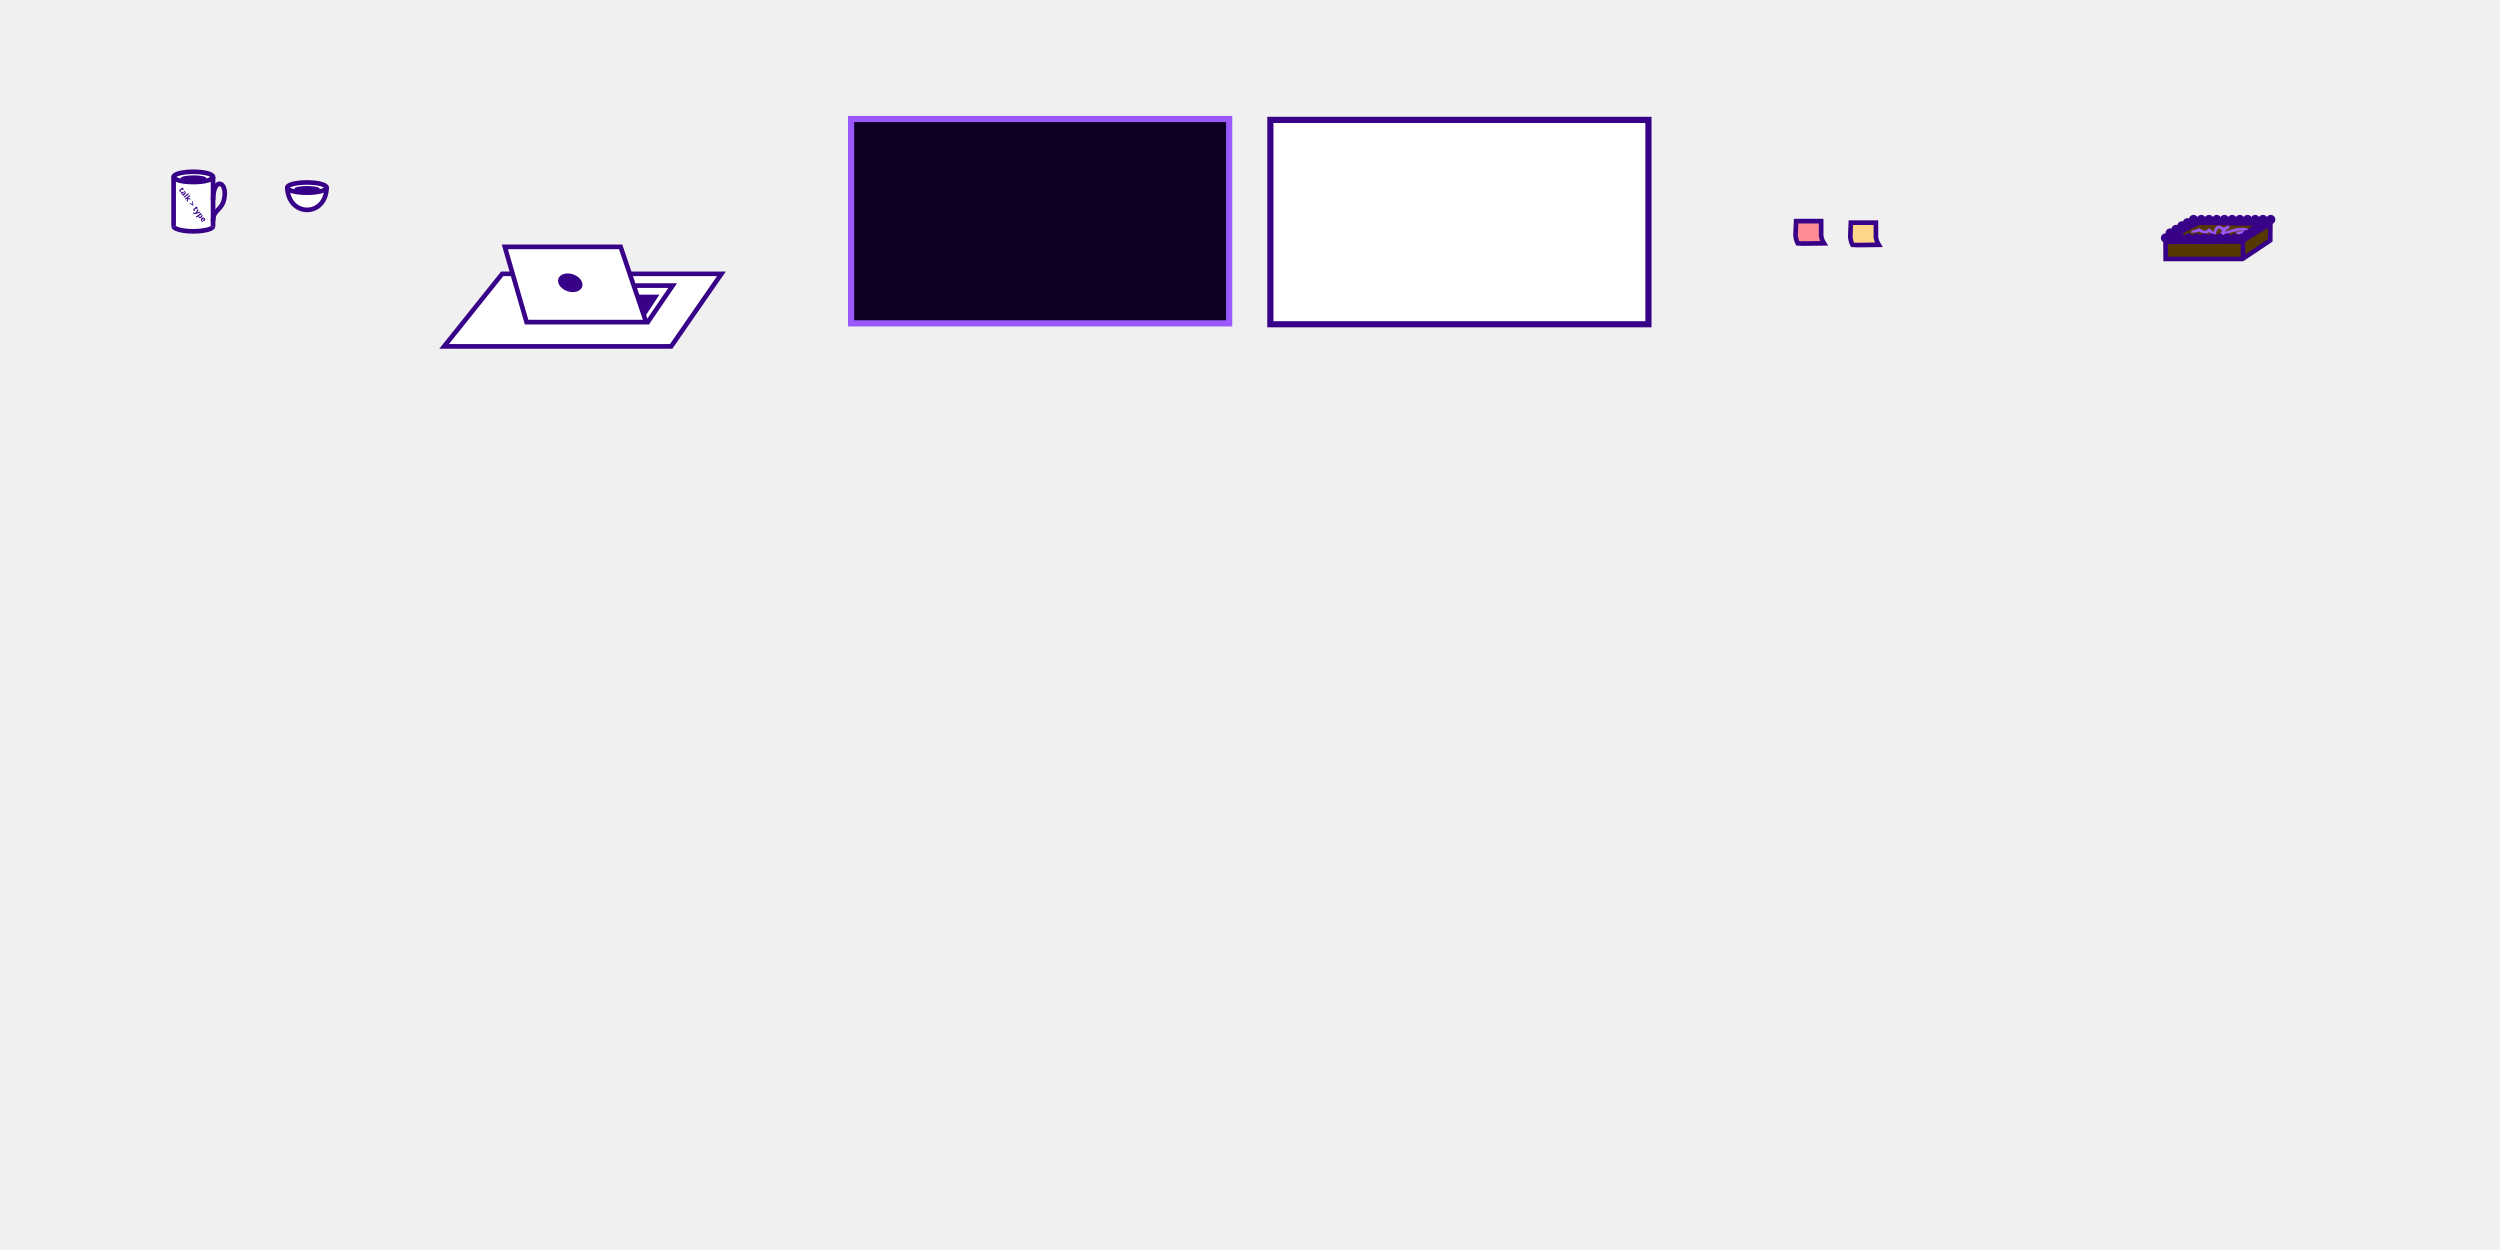
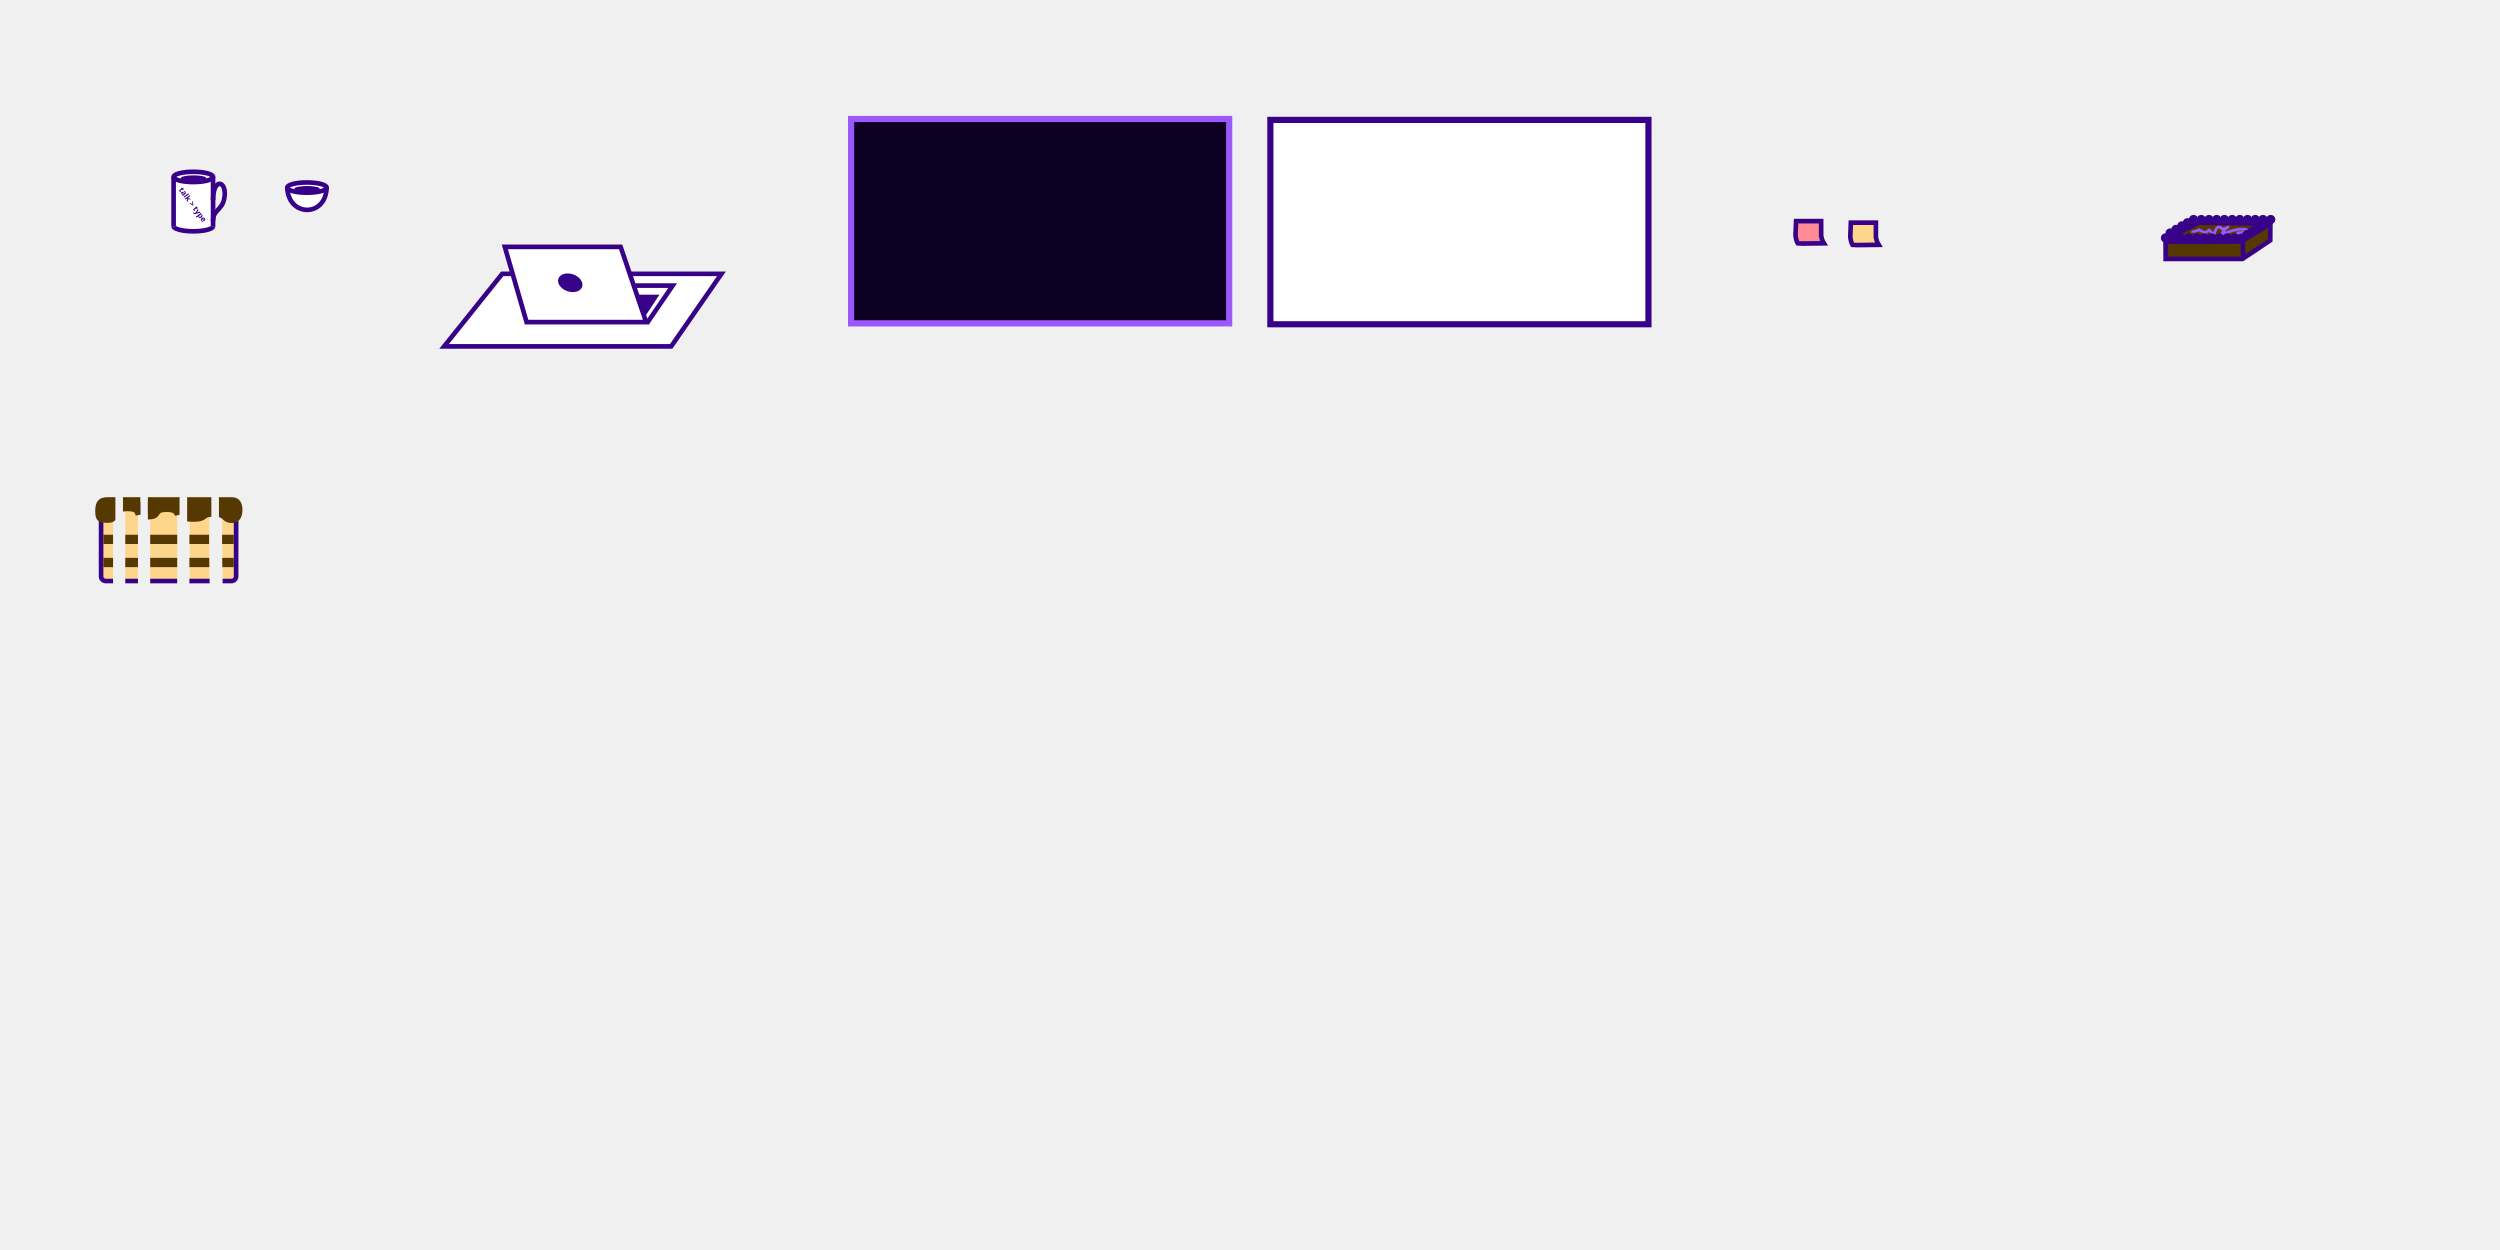
<svg xmlns="http://www.w3.org/2000/svg" xmlns:xlink="http://www.w3.org/1999/xlink" width="6480" height="3240" viewBox="0 0 540 270" version="1.1" id="svg1">
  <defs id="defs1">
    <linearGradient id="swatch44">
      <stop style="stop-color:#ff80f1;stop-opacity:1;" offset="0" id="stop44" />
    </linearGradient>
    <linearGradient id="swatch43">
      <stop style="stop-color:#ff80f1;stop-opacity:1;" offset="0" id="stop43" />
    </linearGradient>
    <pattern xlink:href="#pattern12" preserveAspectRatio="xMidYMid" id="pattern15" patternTransform="translate(-4.2089842e-6,-2.1347655e-5)" />
    <pattern xlink:href="#pattern11" preserveAspectRatio="xMidYMid" id="pattern13" patternTransform="translate(-4.2089842e-6,-1.1347656e-5)" />
    <pattern patternUnits="userSpaceOnUse" width="145.163" height="23.961" patternTransform="translate(194.6471,528.9346)" preserveAspectRatio="xMidYMid" id="pattern11">
      <rect style="fill:#ffffff;stroke:#6002ee;stroke-width:12;stroke-dasharray:none" id="rect11-6" width="133.163" height="11.961" x="6" y="6" rx="18" />
    </pattern>
    <pattern patternUnits="userSpaceOnUse" width="145.163" height="23.961" patternTransform="translate(194.6471,528.9346)" preserveAspectRatio="xMidYMid" id="pattern12">
      <rect style="fill:url(#pattern13);stroke:none" width="145.163" height="23.961" x="0" y="0" id="rect12" />
    </pattern>
    <pattern patternUnits="userSpaceOnUse" width="145.163" height="23.961" patternTransform="translate(194.6471,528.9346)" preserveAspectRatio="xMidYMid" id="pattern14">
      <rect style="fill:url(#pattern15);stroke:none" width="145.163" height="23.961" x="0" y="0" id="rect13" />
    </pattern>
  </defs>
  <g id="layer1">
+     <rect style="fill:#fed68b;fill-opacity:1;stroke:none;stroke-width:1;stroke-dasharray:none;stroke-opacity:1" id="rect34" width="2.74" height="17.058" x="27.065" y="108.463" />
+     <rect style="fill:#fed68b;fill-opacity:1;stroke:none;stroke-width:1;stroke-dasharray:none;stroke-opacity:1" id="rect34-1" width="5.82" height="17.104" x="32.452" y="108.375" />
+     <rect style="fill:#fed68b;fill-opacity:1;stroke:none;stroke-width:1;stroke-dasharray:none;stroke-opacity:1" id="rect34-1-3" width="4.237" height="16.595" x="40.975" y="108.999" />
    <path style="fill:#ffffff;fill-opacity:1;stroke:#370188;stroke-width:1;stroke-linejoin:miter;stroke-dasharray:none;stroke-opacity:1" d="M 155.832,59.145 H 108.478 L 95.925,74.823 h 49.046 z" id="path2-3" />
    <path style="fill:#ffffff;fill-opacity:1;stroke:#370188;stroke-width:1;stroke-linejoin:miter;stroke-dasharray:none;stroke-opacity:1" d="m 139.784,69.76 5.512,-8.069 h -8.096" id="path21" />
    <path style="fill:#ffffff;fill-opacity:1;stroke:#370188;stroke-width:1;stroke-linejoin:miter;stroke-dasharray:none;stroke-opacity:1" d="m 139.567,69.58 h -25.825 l -4.7,-16.255 h 25.015 z" id="path18" />
    <ellipse style="fill:#370188;fill-opacity:1;stroke:#370188;stroke-width:0.745;stroke-linejoin:miter;stroke-dasharray:none;stroke-opacity:1" id="path20" cx="-106.287" cy="63.371" rx="2.207" ry="1.718" transform="matrix(-1,0,0.2664838,0.9638394,0,0)" />
    <path style="fill:#370188;fill-opacity:1;stroke:#370188;stroke-width:0.813;stroke-linejoin:miter;stroke-dasharray:none;stroke-opacity:1" d="m 139.194,67.838 2.486,-3.778 h -3.804 z" id="path22" />
    <rect style="fill:#ffffff;fill-opacity:1;stroke:none;stroke-width:0.5;stroke-linecap:round;stroke-dasharray:none;stroke-opacity:1" id="rect14" width="8.425" height="11.863" x="37.599" y="37.613" />
    <ellipse style="fill:#ffffff;fill-opacity:1;stroke:#370188;stroke-width:1.005;stroke-opacity:1" id="path2-5-03-8" cx="41.76" cy="38.214" rx="4.259" ry="1.108" />
    <path style="fill:#ffffff;fill-opacity:1;stroke:#370188;stroke-width:1.005;stroke-opacity:1" id="path2-5-03-3-2" d="m 46.019,48.856 a 4.259,1.108 0 0 1 -2.129,0.959 4.259,1.108 0 0 1 -4.259,0 4.259,1.108 0 0 1 -2.129,-0.959" />
    <ellipse style="fill:#370188;fill-opacity:1;stroke:none;stroke-width:1.96" id="path20-5-6-6" cx="41.797" cy="38.465" rx="2.753" ry="0.59" />
    <path style="fill:#885901;stroke:#370188;stroke-width:1" d="M 37.499,38.204 V 48.88" id="path2-5" />
    <path style="fill:#885901;stroke:#370188;stroke-width:1" d="M 46.021,38.204 V 48.88" id="path2-55-0" />
    <text xml:space="preserve" style="font-weight:bold;font-size:1.667px;font-family:'Josefin Slab';-inkscape-font-specification:'Josefin Slab Bold';text-align:start;letter-spacing:0px;word-spacing:0px;writing-mode:lr-tb;direction:ltr;text-anchor:start;fill:#370188;fill-opacity:1;stroke:none;stroke-width:2.146" x="55.876" y="-6.748" id="text2-5" transform="rotate(53.65879)">
      <tspan style="font-style:normal;font-variant:normal;font-weight:900;font-stretch:normal;font-size:1.667px;font-family:Montserrat;-inkscape-font-specification:'Montserrat Heavy';fill:#370188;fill-opacity:1;stroke:none;stroke-width:2.146" x="55.876" y="-6.748" id="tspan5-3">talk &gt; type</tspan>
    </text>
    <path style="fill:none;fill-opacity:1;stroke:#370188;stroke-width:1;stroke-opacity:1" d="m 46.018,43.253 c 0,-5.226 3.246,-4.159 2.392,-0.237 -0.545,2.503 -2.395,2.231 -2.395,4.782" id="path6-6" />
    <rect style="fill:#0e0023;fill-opacity:1;stroke:#9a58fd;stroke-width:1.333;stroke-linecap:round;stroke-dasharray:none;stroke-opacity:1" id="rect37" width="81.667" height="44.144" x="183.835" y="25.706" />
    <rect style="fill:#ffffff;fill-opacity:1;stroke:#370188;stroke-width:1.333;stroke-linecap:round;stroke-dasharray:none;stroke-opacity:1" id="rect37-0" width="81.667" height="44.144" x="274.399" y="25.895" />
    <path style="fill:#fe8b96;fill-opacity:1;stroke:#370188;stroke-width:1;stroke-linejoin:miter;stroke-dasharray:none;stroke-opacity:1" d="m 387.957,47.767 h 5.412 v 3.184 c 0,0 0.19,0.999 0.573,1.592 -1.649,7.24e-4 -4.715,0.127 -5.625,0.028 -0.402,-0.691 -0.488,-1.747 -0.488,-1.747 z" id="path2" />
    <path style="fill:#fed68b;fill-opacity:1;stroke:#370188;stroke-width:1;stroke-linejoin:miter;stroke-dasharray:none;stroke-opacity:1" d="m 399.787,48.094 h 5.412 v 3.184 c 0,0 0.19,0.999 0.573,1.592 -1.649,7.24e-4 -4.715,0.127 -5.625,0.028 -0.402,-0.691 -0.488,-1.747 -0.488,-1.747 z" id="path2-41" />
    <path style="fill:#ffffff;fill-opacity:1;stroke:#370188;stroke-width:1;stroke-opacity:1;stroke-dasharray:none" d="m 62.048,40.491 c 0.205,6.431 8.369,6.49 8.506,-0.01" id="path18-9" />
    <ellipse style="fill:#ffffff;fill-opacity:1;stroke:#370188;stroke-width:1;stroke-opacity:1;stroke-dasharray:none" id="path2-7" cx="66.3" cy="40.516" rx="4.259" ry="1.108" />
    <ellipse style="fill:#370188;fill-opacity:1;stroke:none;stroke-width:1.96" id="path20-3" cx="66.319" cy="40.767" rx="2.753" ry="0.59" />
    <path style="fill:#563801;fill-opacity:1;stroke:#370188;stroke-width:1;stroke-dasharray:none;stroke-opacity:1" d="m 490.402,48.353 -15.452,-0.266 -7.193,3.597 0.028,4.252 16.58,0.004 6.007,-4.023 z" id="path8" />
    <path style="fill:none;fill-opacity:1;stroke:#370188;stroke-width:1;stroke-dasharray:none;stroke-opacity:1" d="m 490.274,48.405 -6.103,3.749 -16.276,0.085" id="path9" />
    <path style="fill:none;fill-opacity:1;stroke:#9a58fd;stroke-width:0.605;stroke-dasharray:none;stroke-opacity:1" d="m 483.056,50.301 c 0.698,0.017 1.415,-0.076 2.002,-0.263 0.039,-0.012 0.059,-0.036 0.1,-0.048 0.045,-0.013 0.108,-0.009 0.15,-0.024 0.03,-0.011 0.024,-0.035 0.05,-0.048 0.104,-0.049 -0.004,0.076 0.1,-0.024 0.068,-0.065 -0.072,-0.178 -0.15,-0.215 -0.076,-0.036 -0.159,-0.093 -0.25,-0.119 -0.333,-0.095 -1.389,-0.065 -1.752,0 -0.756,0.135 -1.401,0.345 -2.052,0.573 -0.295,0.103 -0.618,0.255 -0.951,0.334 -0.061,0.015 -0.139,0.009 -0.2,0.024 -0.021,0.005 -0.026,0.024 -0.05,0.024 -0.134,0 -0.006,-0.23 0,-0.239 0.143,-0.205 0.272,-0.422 0.45,-0.621 0.14,-0.156 0.342,-0.302 0.501,-0.454 0.03,-0.028 0.177,-0.191 0.25,-0.191 0.017,0 0,0.016 0,0.024 0,0.016 0.015,0.058 0,0.072 -0.033,0.031 -0.098,0.027 -0.15,0.048 -0.073,0.029 -0.128,0.067 -0.2,0.096 -0.158,0.063 -0.368,0.1 -0.551,0.143 -0.722,0.172 -0.414,-0.334 -0.951,-0.334 -0.035,0 -0.219,-0.007 -0.25,0 -0.303,0.072 -0.386,0.273 -0.45,0.406 -0.144,0.298 -0.072,0.035 -0.2,0.382 -0.273,0.737 0.11,-0.192 -0.1,0.31 -0.012,0.029 -0.153,0.431 -0.25,0.478 -0.061,0.029 -0.12,-0.058 -0.2,-0.143 -0.206,-0.222 -0.4,-0.446 -0.601,-0.669 -0.021,-0.023 -0.023,-0.05 -0.05,-0.072 -0.018,-0.014 -0.184,-0.096 -0.2,-0.096 -0.033,0 0,0.032 0,0.048 0,0.066 0.015,0.034 -0.05,0.096 -0.182,0.173 -0.425,0.43 -0.951,0.358 -0.25,-0.034 -0.731,-0.328 -0.901,-0.43 -0.026,-0.015 -0.194,-0.143 -0.2,-0.143 -0.017,0 0,0.016 0,0.024 0,0.04 0.008,0.059 -0.05,0.096 -0.084,0.053 -0.635,0.196 -0.751,0.215 -0.302,0.048 -0.665,0.128 -0.665,0.34" id="path10" />
    <circle style="fill:none;fill-opacity:1;stroke:#370188;stroke-width:1;stroke-dasharray:none;stroke-opacity:1" id="path11" cx="-488.998" cy="48.427" r="0.507" transform="scale(-1,1)" />
    <circle style="fill:none;fill-opacity:1;stroke:#370188;stroke-width:1;stroke-dasharray:none;stroke-opacity:1" id="path11-6" cx="-486.558" cy="49.921" r="0.507" transform="scale(-1,1)" />
    <circle style="fill:none;fill-opacity:1;stroke:#370188;stroke-width:1;stroke-dasharray:none;stroke-opacity:1" id="path11-5" cx="-487.52" cy="49.303" r="0.507" transform="scale(-1,1)" />
    <circle style="fill:none;fill-opacity:1;stroke:#370188;stroke-width:1;stroke-dasharray:none;stroke-opacity:1" id="path11-6-2" cx="-485.389" cy="50.643" r="0.507" transform="scale(-1,1)" />
    <circle style="fill:none;fill-opacity:1;stroke:#370188;stroke-width:1;stroke-dasharray:none;stroke-opacity:1" id="path11-3" cx="-472.489" cy="48.118" r="0.507" transform="scale(-1,1)" />
    <circle style="fill:none;fill-opacity:1;stroke:#370188;stroke-width:1;stroke-dasharray:none;stroke-opacity:1" id="path11-6-25" cx="-471.286" cy="48.788" r="0.507" transform="scale(-1,1)" />
    <circle style="fill:none;fill-opacity:1;stroke:#370188;stroke-width:1;stroke-dasharray:none;stroke-opacity:1" id="path11-5-6" cx="-468.744" cy="50.333" r="0.507" transform="scale(-1,1)" />
    <circle style="fill:none;fill-opacity:1;stroke:#370188;stroke-width:1;stroke-dasharray:none;stroke-opacity:1" id="path11-6-2-1" cx="-470.014" cy="49.561" r="0.507" transform="scale(-1,1)" />
    <circle style="fill:none;fill-opacity:1;stroke:#370188;stroke-width:1;stroke-dasharray:none;stroke-opacity:1" id="path11-1" cx="-490.474" cy="47.418" r="0.507" transform="scale(-1,1)" />
    <circle style="fill:none;fill-opacity:1;stroke:#370188;stroke-width:1;stroke-dasharray:none;stroke-opacity:1" id="path11-6-7" cx="-488.808" cy="47.418" r="0.507" transform="scale(-1,1)" />
    <circle style="fill:none;fill-opacity:1;stroke:#370188;stroke-width:1;stroke-dasharray:none;stroke-opacity:1" id="path11-5-12" cx="-487.141" cy="47.418" r="0.507" transform="scale(-1,1)" />
    <circle style="fill:none;fill-opacity:1;stroke:#370188;stroke-width:1;stroke-dasharray:none;stroke-opacity:1" id="path11-6-2-4" cx="-485.474" cy="47.418" r="0.507" transform="scale(-1,1)" />
    <circle style="fill:none;fill-opacity:1;stroke:#370188;stroke-width:1;stroke-dasharray:none;stroke-opacity:1" id="path11-3-5" cx="-483.808" cy="47.418" r="0.507" transform="scale(-1,1)" />
    <circle style="fill:none;fill-opacity:1;stroke:#370188;stroke-width:1;stroke-dasharray:none;stroke-opacity:1" id="path11-6-25-1" cx="-482.141" cy="47.418" r="0.507" transform="scale(-1,1)" />
    <circle style="fill:none;fill-opacity:1;stroke:#370188;stroke-width:1;stroke-dasharray:none;stroke-opacity:1" id="path11-5-6-3" cx="-480.474" cy="47.418" r="0.507" transform="scale(-1,1)" />
    <circle style="fill:none;fill-opacity:1;stroke:#370188;stroke-width:1;stroke-dasharray:none;stroke-opacity:1" id="path11-6-2-1-9" cx="-478.808" cy="47.418" r="0.507" transform="scale(-1,1)" />
    <circle style="fill:none;fill-opacity:1;stroke:#370188;stroke-width:1;stroke-dasharray:none;stroke-opacity:1" id="path11-63-7" cx="-477.141" cy="47.418" r="0.507" transform="scale(-1,1)" />
    <circle style="fill:none;fill-opacity:1;stroke:#370188;stroke-width:1;stroke-dasharray:none;stroke-opacity:1" id="path11-6-0-9" cx="-475.474" cy="47.418" r="0.507" transform="scale(-1,1)" />
    <circle style="fill:none;fill-opacity:1;stroke:#370188;stroke-width:1;stroke-dasharray:none;stroke-opacity:1" id="path11-5-1-9" cx="-473.808" cy="47.418" r="0.507" transform="scale(-1,1)" />
    <circle style="fill:none;fill-opacity:1;stroke:#370188;stroke-width:1;stroke-dasharray:none;stroke-opacity:1" id="path11-1-3" cx="-484.41" cy="51.405" r="0.507" transform="scale(-1,1)" />
    <circle style="fill:none;fill-opacity:1;stroke:#370188;stroke-width:1;stroke-dasharray:none;stroke-opacity:1" id="path11-6-7-4" cx="-482.743" cy="51.405" r="0.507" transform="scale(-1,1)" />
    <circle style="fill:none;fill-opacity:1;stroke:#370188;stroke-width:1;stroke-dasharray:none;stroke-opacity:1" id="path11-5-12-0" cx="-481.076" cy="51.405" r="0.507" transform="scale(-1,1)" />
    <circle style="fill:none;fill-opacity:1;stroke:#370188;stroke-width:1;stroke-dasharray:none;stroke-opacity:1" id="path11-6-2-4-8" cx="-479.41" cy="51.405" r="0.507" transform="scale(-1,1)" />
    <circle style="fill:none;fill-opacity:1;stroke:#370188;stroke-width:1;stroke-dasharray:none;stroke-opacity:1" id="path11-3-5-0" cx="-477.743" cy="51.405" r="0.507" transform="scale(-1,1)" />
    <circle style="fill:none;fill-opacity:1;stroke:#370188;stroke-width:1;stroke-dasharray:none;stroke-opacity:1" id="path11-6-25-1-1" cx="-476.076" cy="51.405" r="0.507" transform="scale(-1,1)" />
    <circle style="fill:none;fill-opacity:1;stroke:#370188;stroke-width:1;stroke-dasharray:none;stroke-opacity:1" id="path11-5-6-3-5" cx="-474.41" cy="51.405" r="0.507" transform="scale(-1,1)" />
    <circle style="fill:none;fill-opacity:1;stroke:#370188;stroke-width:1;stroke-dasharray:none;stroke-opacity:1" id="path11-6-2-1-9-6" cx="-472.743" cy="51.405" r="0.507" transform="scale(-1,1)" />
    <circle style="fill:none;fill-opacity:1;stroke:#370188;stroke-width:1;stroke-dasharray:none;stroke-opacity:1" id="path11-63-7-5" cx="-471.076" cy="51.405" r="0.507" transform="scale(-1,1)" />
    <circle style="fill:none;fill-opacity:1;stroke:#370188;stroke-width:1;stroke-dasharray:none;stroke-opacity:1" id="path11-6-0-9-5" cx="-469.41" cy="51.405" r="0.507" transform="scale(-1,1)" />
    <circle style="fill:none;fill-opacity:1;stroke:#370188;stroke-width:1;stroke-dasharray:none;stroke-opacity:1" id="path11-5-1-9-8" cx="-467.743" cy="51.405" r="0.507" transform="scale(-1,1)" />
    <path style="fill:none;fill-opacity:1;stroke:#370188;stroke-width:1;stroke-dasharray:none;stroke-opacity:1" d="m 484.517,55.855 -0.076,-4.114" id="path12" />
+     <path id="rect15" style="fill:#fed68b;fill-opacity:1;stroke:#370188;stroke-width:1;stroke-dasharray:none;stroke-opacity:1" d="m 24.421,108.833 h -1.588 c -0.554,0 -1,0.446 -1,1 V 124.5 c 0,0.554 0.446,1 1,1 h 1.588 m 2.643,0 h 2.738 m 0,-14.375 v -2.291 h -2.738 m 11.217,0 h -5.836 v 2.291 m 0,14.375 h 5.823 m 7.129,-16.704 -0.081,0.037 H 41.09 M 40.91,125.5 h 4.367 m 2.81,0 h 1.913 c 0.554,0 1,-0.446 1,-1 v -14.667 c 0,-0.554 -0.446,-1 -1,-1 h -2.041 v 0.417" />
+     <g id="path15">
+       <path style="fill:#fed68b" d="m 24.333,116.5 h 24" id="path19" />
+       <path id="path23" style="fill:#563801" d="m 22.334,115.5 v 2 h 2.087 v -2 z m 4.73,0 v 2 h 2.738 v -2 z m 5.381,0 v 2 H 38.274 c 4.66e-4,-0.667 0.001,-1.333 0.002,-2 z m 8.473,0 c -5.65e-4,0.667 -0.001,1.333 -0.002,2 h 4.247 c -0.003,-0.667 -0.002,-1.333 -0.004,-2 z m 7.051,0 c 0.001,0.667 8.55e-4,1.333 0.004,2 h 2.528 v -2 z" />
+     </g>
+     <g id="path15-5">
+       <path style="fill:#fed68b" d="m 24.333,121.5 h 24" id="path24" />
+       <path id="path25" style="fill:#563801" d="m 22.334,120.5 v 2 h 2.087 v -2 z m 4.73,0 v 2 h 2.738 v -2 z m 5.381,0 v 2 h 5.825 c 2.95e-4,-0.667 0.001,-1.333 0.002,-2 z m 8.469,0 c -3.48e-4,0.667 -0.001,1.333 -0.002,2 h 4.304 c -0.011,-0.667 -0.021,-1.333 -0.028,-2 z m 7.084,0 c 0.007,0.667 0.017,1.333 0.028,2 h 2.475 v -2 z" />
+     </g>
+     <path id="path16" style="fill:#563801;fill-opacity:1;stroke:#563801;stroke-width:1;stroke-dasharray:none;stroke-opacity:1" d="m 23.267,107.891 c -1.585,0 -2.201,0.623 -2.201,2.509 0,1.886 0.541,2.006 2.157,2.025 0.626,0.007 0.986,-0.105 1.198,-0.286 v -4.247 z m 3.797,0 v 2.047 c 0.139,-0.014 0.289,-0.022 0.461,-0.022 2.047,0 2.072,0.731 2.277,1.263 v -0.054 -3.234 z m 5.381,0 v 3.234 0.562 c 2.336,-0.223 0.654,-1.595 3.607,-1.595 1.694,0 1.93,0.556 2.227,1.098 0.001,-0.935 7.24e-4,-1.87 0.002,-2.805 2.98e-4,-0.14 9.98e-4,-0.34 0.001,-0.494 z m 8.48,0 c -2.06e-4,0.166 -3.01e-4,0.332 -6.51e-4,0.498 -0.002,1.261 -0.002,2.523 -0.003,3.784 0.126,0.014 0.253,0.027 0.401,0.032 3.074,0.111 2.462,-0.846 3.831,-1.025 -7.08e-4,-0.643 -0.002,-1.286 -0.003,-1.929 v -1.36 z m 6.868,0 v 1.36 c 0.002,0.7 0.003,1.401 0.004,2.101 0.813,0.354 0.93,1.052 2.141,1.117 1.629,0.088 1.929,-1.276 1.929,-2.332 0,-1.056 -0.3,-2.246 -1.797,-2.246 z" />
  </g>
</svg>
